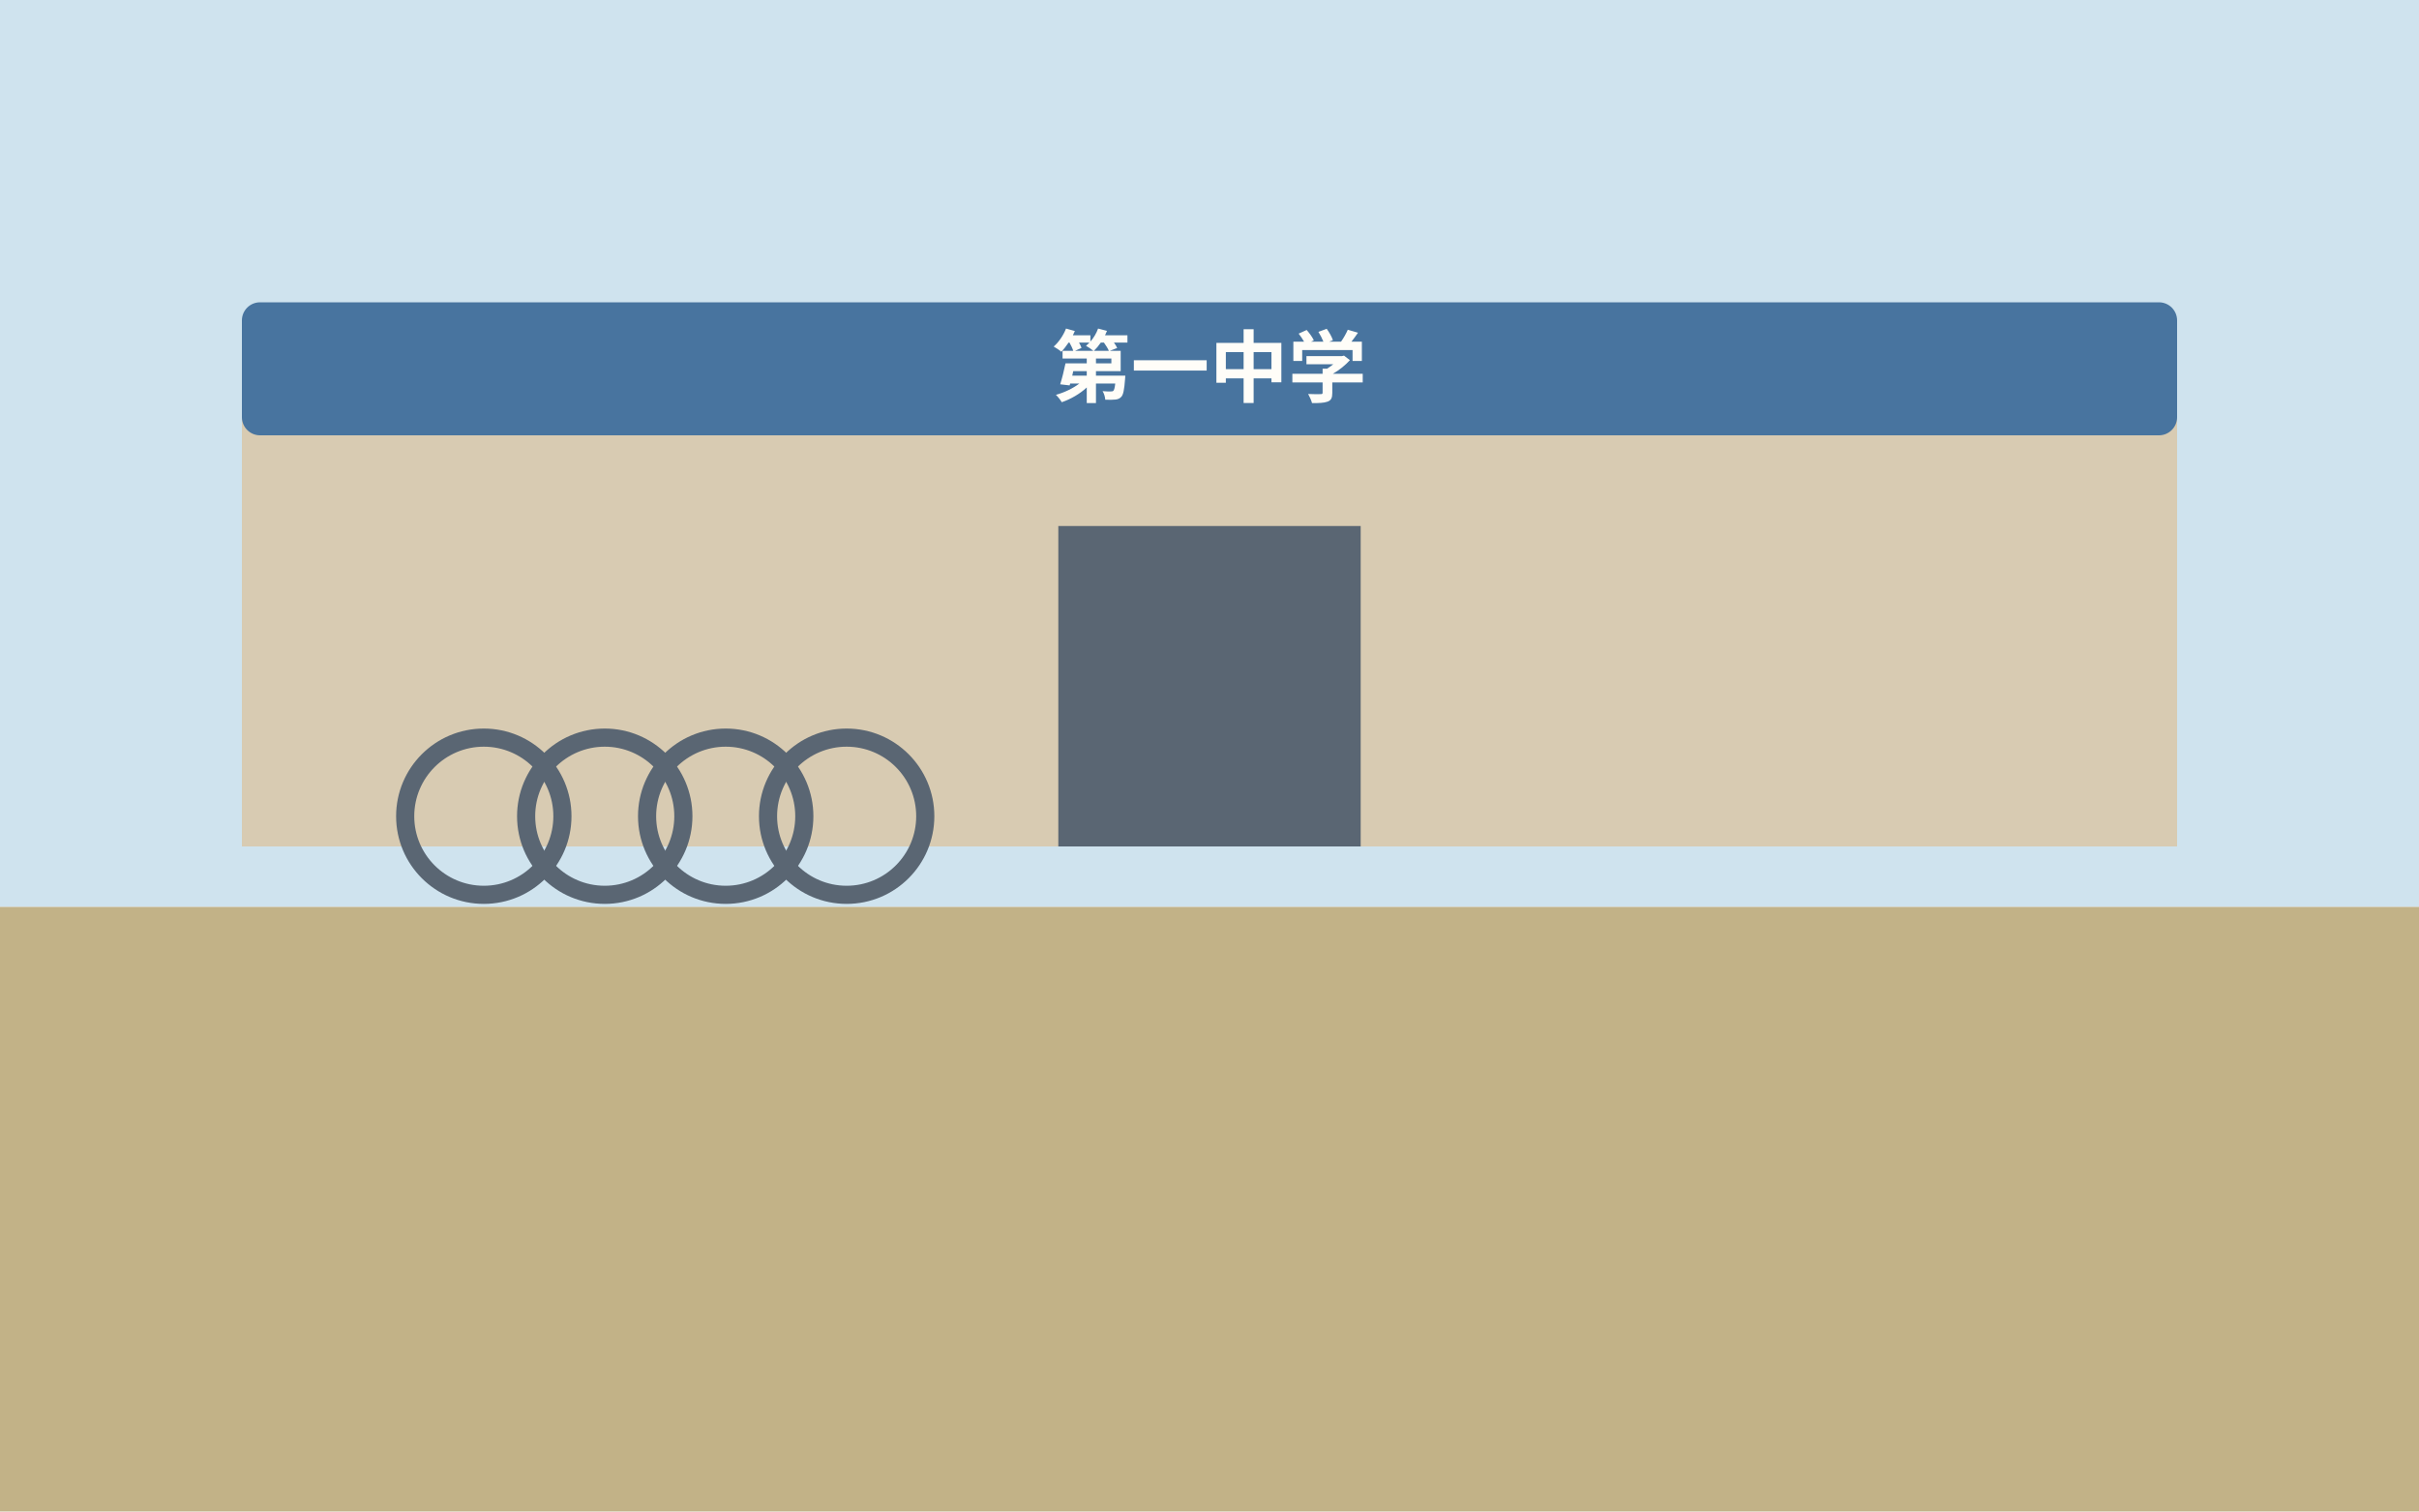
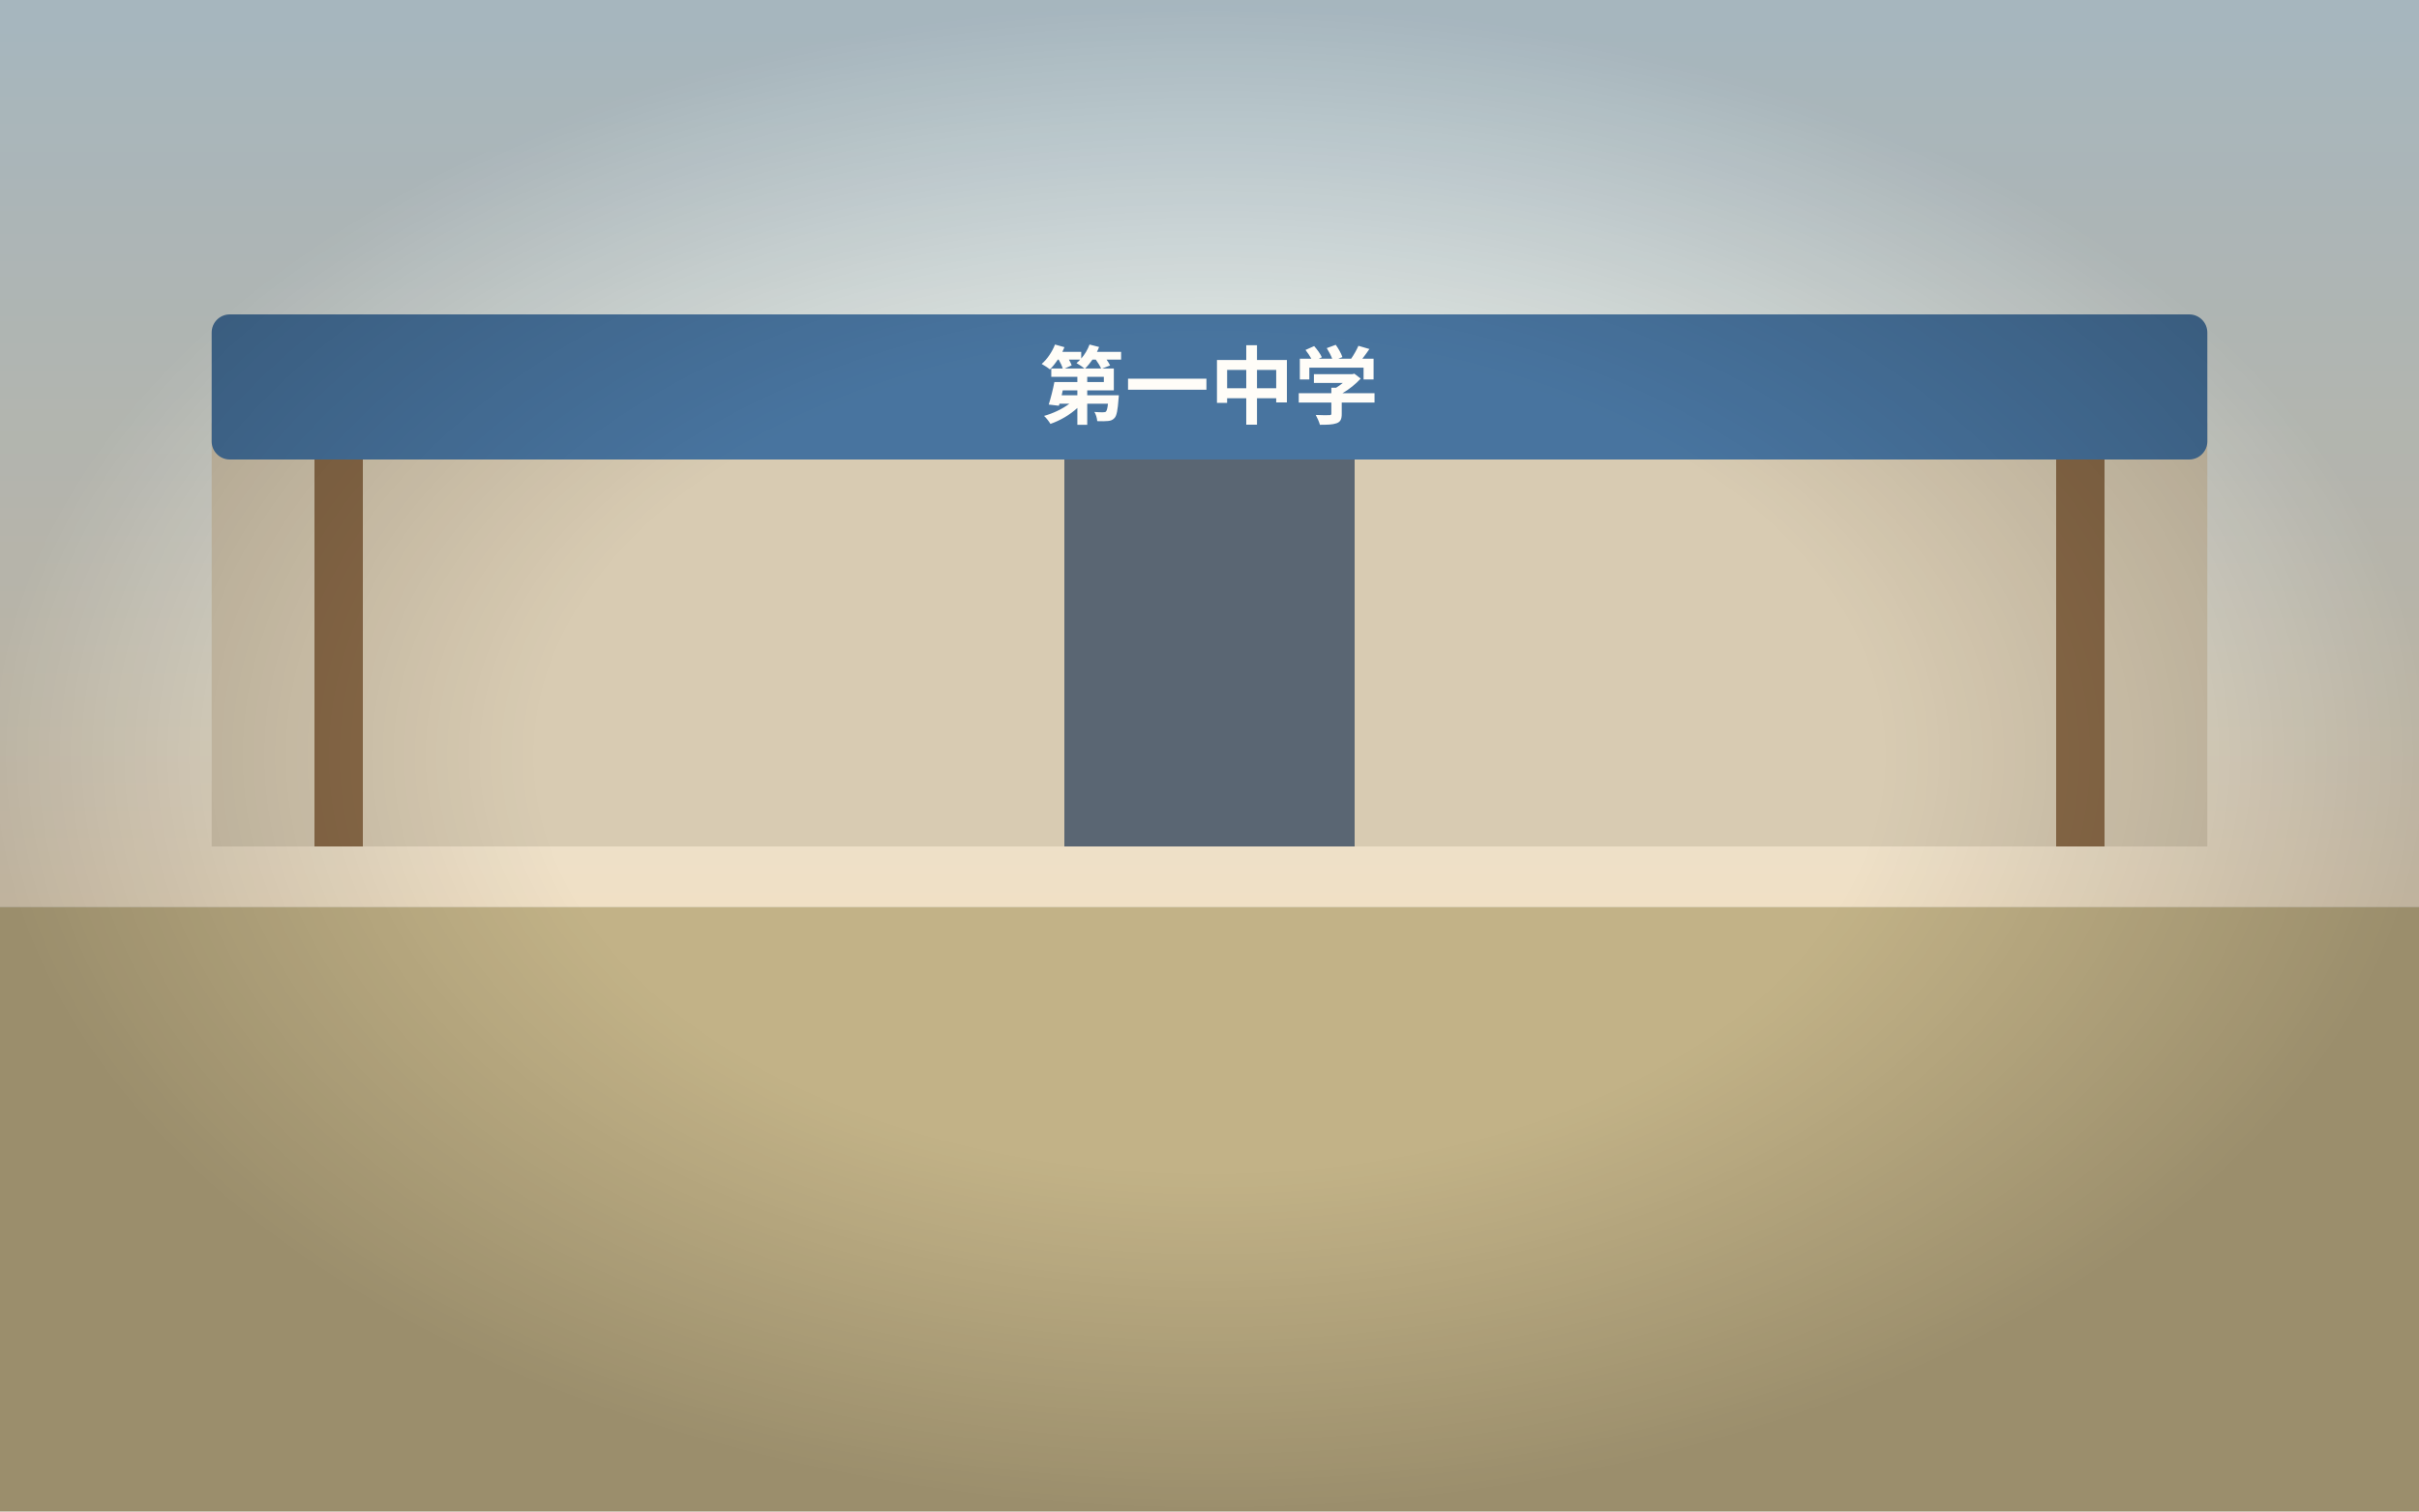
<svg xmlns="http://www.w3.org/2000/svg" viewBox="0 0 800 500">
  <defs />
-   <rect width="800" height="300" fill="#cfe3ee" />
+   <linearGradient id="sky" x1="0" y1="0" x2="0" y2="1">
+     <stop offset="0%" stop-color="#cfe3ee" />
+     <stop offset="100%" stop-color="#f0e0c5" />
+   </linearGradient>
+   <rect width="800" height="300" fill="url(#sky)" />
  <rect y="300" width="800" height="200" fill="#c2b287" />
-   <rect x="80" y="130" width="640" height="150" fill="#d8cbb2" />
-   <rect x="80" y="100" width="640" height="44" rx="6" fill="#48749f" />
-   <text x="400" y="131" text-anchor="middle" font-size="26" fill="#fffdf8" font-family="sans-serif" font-weight="bold">第一中学</text>
-   <rect x="350" y="174" width="100" height="106" fill="#5a6673" />
-   <circle cx="160" cy="270" r="26" stroke="#5a6673" stroke-width="6" fill="none" />
-   <circle cx="200" cy="270" r="26" stroke="#5a6673" stroke-width="6" fill="none" />
-   <circle cx="240" cy="270" r="26" stroke="#5a6673" stroke-width="6" fill="none" />
-   <circle cx="280" cy="270" r="26" stroke="#5a6673" stroke-width="6" fill="none" />
+   <rect x="70" y="140" width="660" height="140" fill="#d8cbb2" />
+   <rect x="70" y="104" width="660" height="48" rx="6" fill="#48749f" />
+   <text x="400" y="138" text-anchor="middle" font-size="28" fill="#fffdf8" font-family="sans-serif" font-weight="bold">第一中学</text>
+   <rect x="352" y="152" width="96" height="128" fill="#5a6673" />
+   <rect x="104" y="152" width="16" height="128" fill="#8a6a48" />
+   <rect x="680" y="152" width="16" height="128" fill="#8a6a48" />
+   <radialGradient id="vig">
+     <stop offset="55%" stop-color="#000" stop-opacity="0" />
+     <stop offset="100%" stop-color="#000" stop-opacity="0.2" />
+   </radialGradient>
+   <rect width="800" height="500" fill="url(#vig)" />
</svg>
